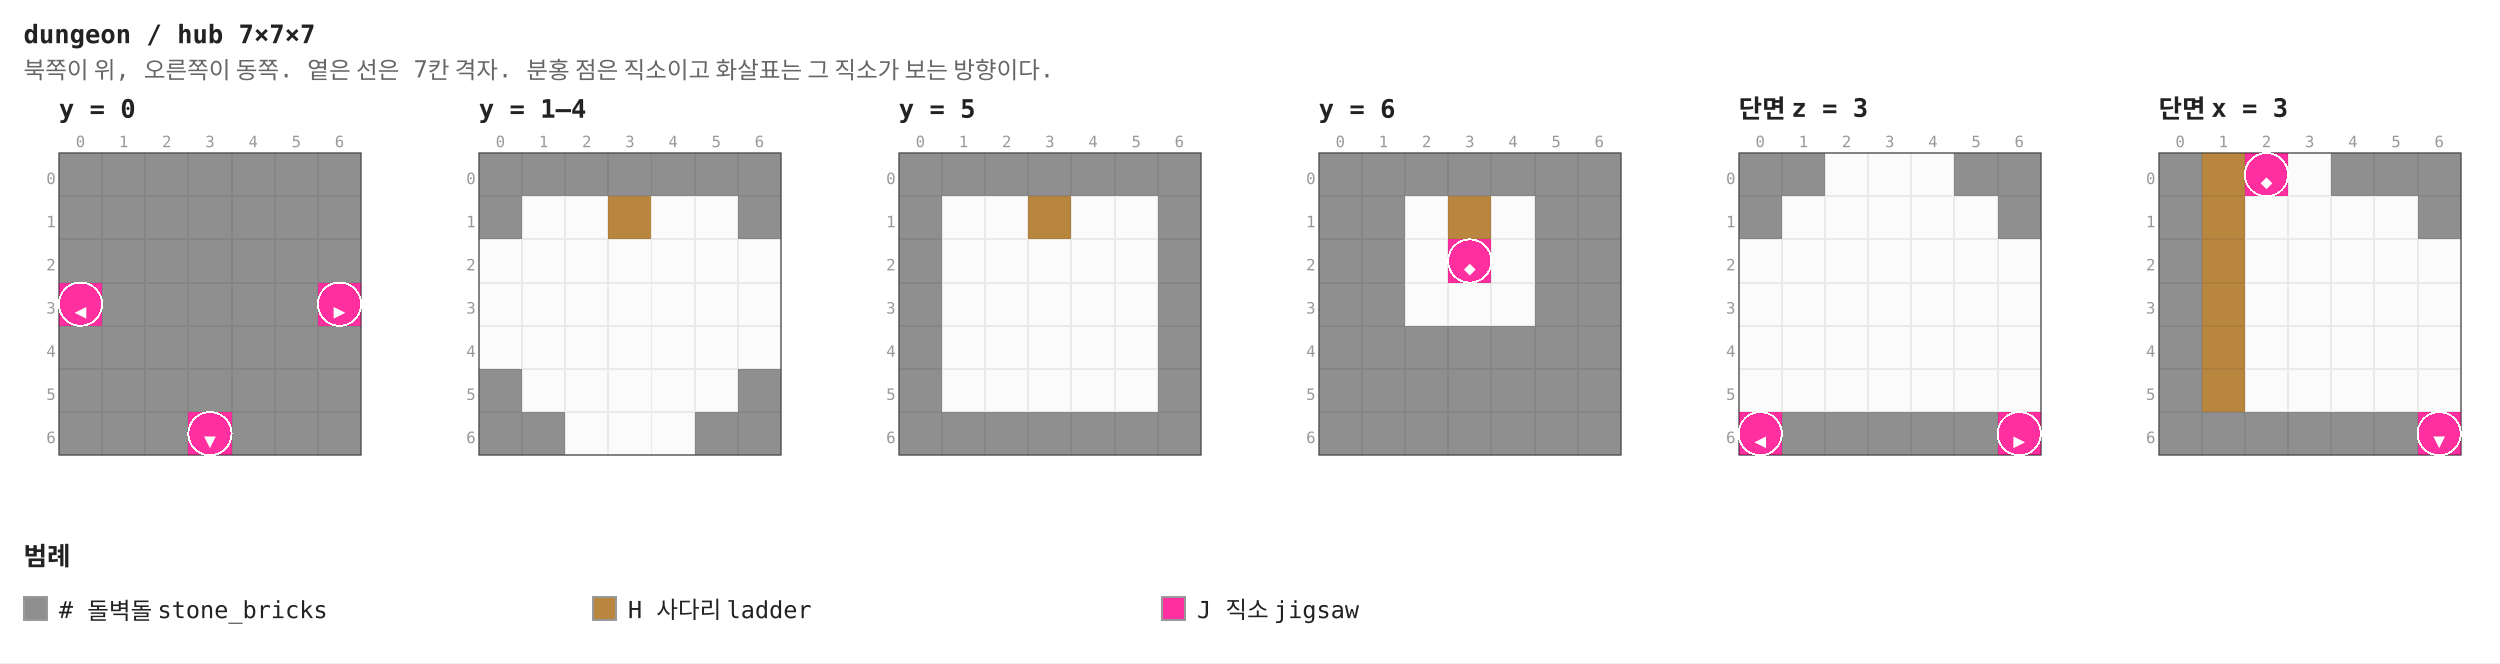
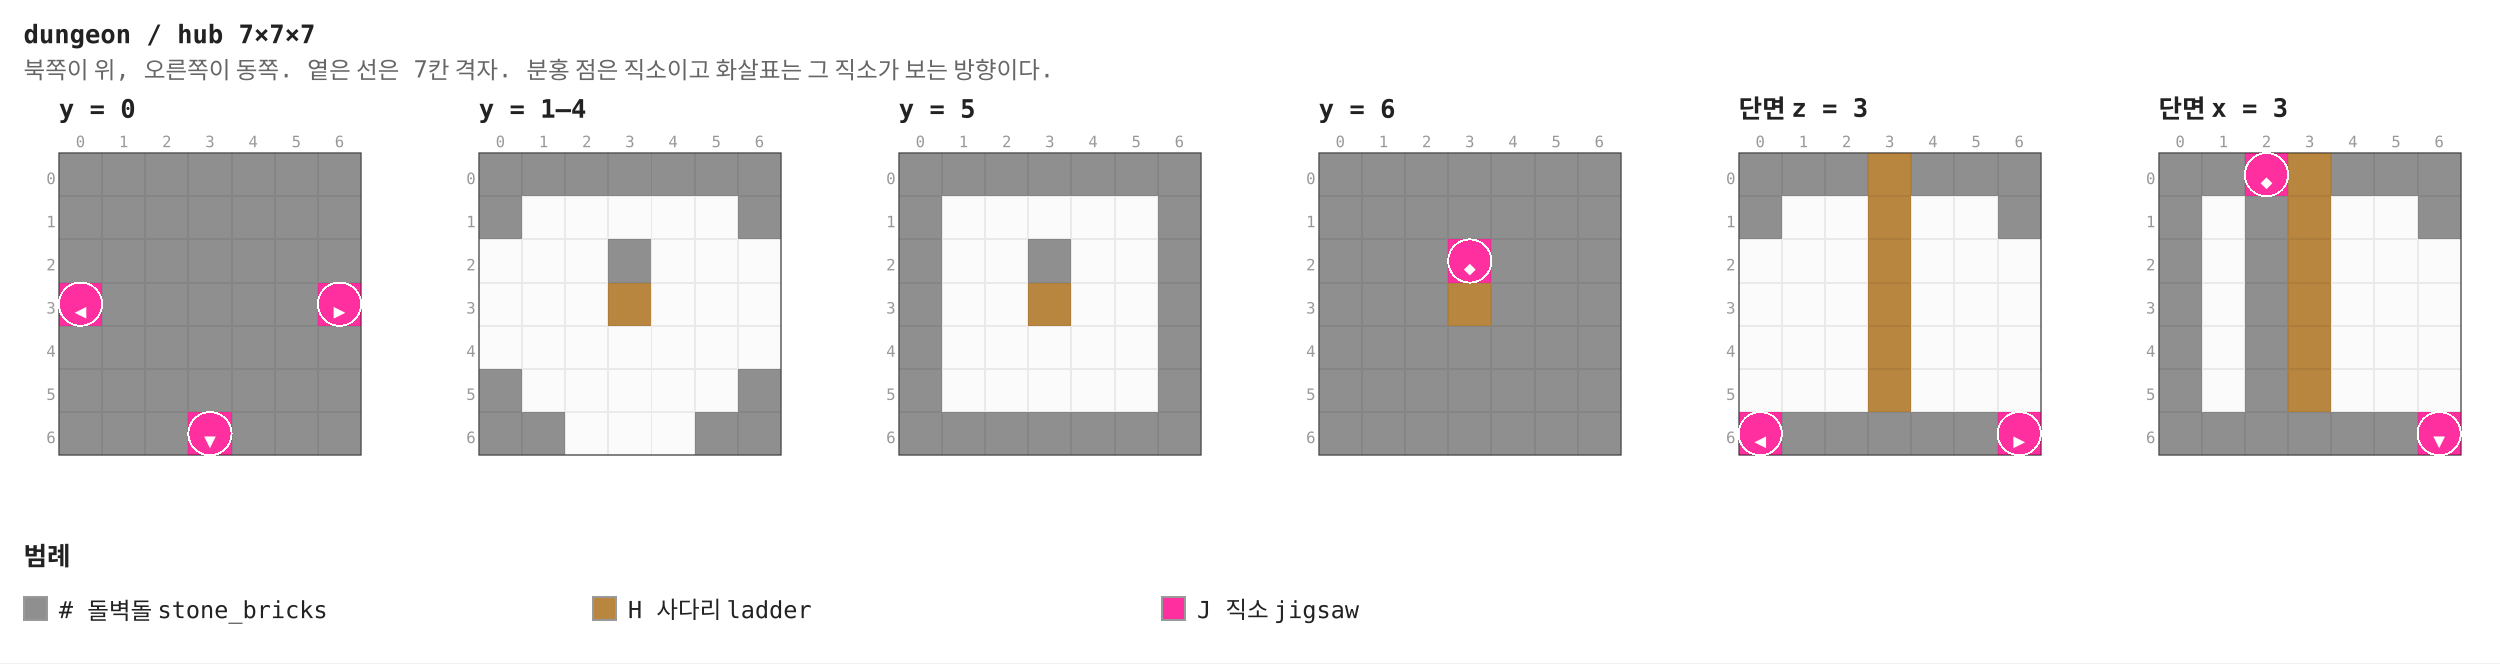
<svg xmlns="http://www.w3.org/2000/svg" width="1274" height="338" viewBox="0 0 1274 338" shape-rendering="crispEdges" font-family="Consolas,'Malgun Gothic','Noto Sans KR',monospace">
  <style>text{fill:#222;shape-rendering:auto}.cap{font-size:13px;font-weight:bold}.leg{font-size:12px}.sub{font-size:12px;fill:#666}.tick{font-size:8px;fill:#999;text-anchor:middle}.arrow{font-size:10px;fill:#fff;text-anchor:middle}.fine{stroke:#000;stroke-opacity:.07;stroke-width:1;fill:none}.grid{stroke:#000;stroke-opacity:.30;stroke-width:1}</style>
  <rect width="100%" height="100%" fill="#fff" />
  <text x="12" y="22" class="cap" font-size="16">dungeon / hub   7×7×7</text>
  <text x="12" y="40" class="sub">북쪽이 위, 오른쪽이 동쪽. 옅은 선은 7칸 격자. 분홍 점은 직소이고 화살표는 그 직소가 보는 방향이다.</text>
  <text x="30" y="60" class="cap">y = 0</text>
  <rect x="30" y="78" width="154" height="154" fill="#fbfbfb" stroke="#bbb" />
  <path transform="translate(30,78) scale(22)" fill="#8f8f8f" d="M0 0h7v1h-7zM0 1h7v1h-7zM0 2h7v1h-7zM1 3h5v1h-5zM0 4h7v1h-7zM0 5h7v1h-7zM0 6h3v1h-3zM4 6h3v1h-3z" />
  <path transform="translate(30,78) scale(22)" fill="#ff2fa0" d="M0 3h1v1h-1zM6 3h1v1h-1zM3 6h1v1h-1z" />
  <path class="fine" d="M52 78v154M74 78v154M96 78v154M118 78v154M140 78v154M162 78v154M30 100h154M30 122h154M30 144h154M30 166h154M30 188h154M30 210h154" />
  <line x1="30" y1="78" x2="30" y2="232" class="grid" />
  <line x1="184" y1="78" x2="184" y2="232" class="grid" />
  <line x1="30" y1="78" x2="184" y2="78" class="grid" />
  <line x1="30" y1="232" x2="184" y2="232" class="grid" />
  <text x="41.0" y="75" class="tick">0</text>
  <text x="63.0" y="75" class="tick">1</text>
  <text x="85.0" y="75" class="tick">2</text>
  <text x="107.0" y="75" class="tick">3</text>
  <text x="129.0" y="75" class="tick">4</text>
  <text x="151.0" y="75" class="tick">5</text>
  <text x="173.0" y="75" class="tick">6</text>
  <text x="26" y="93.8" class="tick" text-anchor="end">0</text>
  <text x="26" y="115.8" class="tick" text-anchor="end">1</text>
  <text x="26" y="137.8" class="tick" text-anchor="end">2</text>
  <text x="26" y="159.8" class="tick" text-anchor="end">3</text>
  <text x="26" y="181.8" class="tick" text-anchor="end">4</text>
  <text x="26" y="203.8" class="tick" text-anchor="end">5</text>
  <text x="26" y="225.8" class="tick" text-anchor="end">6</text>
  <circle cx="41.0" cy="155.0" r="11.0" fill="#ff2fa0" stroke="#fff" />
  <text x="41.0" y="162.0" class="arrow" font-size="19.8">◀</text>
  <circle cx="107.0" cy="221.0" r="11.0" fill="#ff2fa0" stroke="#fff" />
  <text x="107.0" y="228.0" class="arrow" font-size="19.8">▼</text>
  <circle cx="173.0" cy="155.0" r="11.0" fill="#ff2fa0" stroke="#fff" />
  <text x="173.0" y="162.0" class="arrow" font-size="19.8">▶</text>
  <text x="244" y="60" class="cap">y = 1–4</text>
  <rect x="244" y="78" width="154" height="154" fill="#fbfbfb" stroke="#bbb" />
-   <path transform="translate(244,78) scale(22)" fill="#8f8f8f" d="M0 0h7v1h-7zM0 1h1v1h-1zM6 1h1v1h-1zM0 5h1v1h-1zM6 5h1v1h-1zM0 6h2v1h-2zM5 6h2v1h-2z" />
-   <path transform="translate(244,78) scale(22)" fill="#b8863f" d="M3 1h1v1h-1z" />
+   <path transform="translate(244,78) scale(22)" fill="#8f8f8f" d="M0 0h7v1h-7zM0 1h1v1h-1zM6 1h1v1h-1zM3 2h1v1h-1zM0 5h1v1h-1zM6 5h1v1h-1zM0 6h2v1h-2zM5 6h2v1h-2z" />
+   <path transform="translate(244,78) scale(22)" fill="#b8863f" d="M3 3h1v1h-1z" />
  <path class="fine" d="M266 78v154M288 78v154M310 78v154M332 78v154M354 78v154M376 78v154M244 100h154M244 122h154M244 144h154M244 166h154M244 188h154M244 210h154" />
  <line x1="244" y1="78" x2="244" y2="232" class="grid" />
  <line x1="398" y1="78" x2="398" y2="232" class="grid" />
  <line x1="244" y1="78" x2="398" y2="78" class="grid" />
  <line x1="244" y1="232" x2="398" y2="232" class="grid" />
  <text x="255.0" y="75" class="tick">0</text>
  <text x="277.0" y="75" class="tick">1</text>
  <text x="299.0" y="75" class="tick">2</text>
  <text x="321.0" y="75" class="tick">3</text>
  <text x="343.0" y="75" class="tick">4</text>
  <text x="365.0" y="75" class="tick">5</text>
  <text x="387.0" y="75" class="tick">6</text>
  <text x="240" y="93.8" class="tick" text-anchor="end">0</text>
  <text x="240" y="115.8" class="tick" text-anchor="end">1</text>
  <text x="240" y="137.8" class="tick" text-anchor="end">2</text>
  <text x="240" y="159.8" class="tick" text-anchor="end">3</text>
  <text x="240" y="181.8" class="tick" text-anchor="end">4</text>
  <text x="240" y="203.8" class="tick" text-anchor="end">5</text>
  <text x="240" y="225.8" class="tick" text-anchor="end">6</text>
  <text x="458" y="60" class="cap">y = 5</text>
  <rect x="458" y="78" width="154" height="154" fill="#fbfbfb" stroke="#bbb" />
-   <path transform="translate(458,78) scale(22)" fill="#8f8f8f" d="M0 0h7v1h-7zM0 1h1v1h-1zM6 1h1v1h-1zM0 2h1v1h-1zM6 2h1v1h-1zM0 3h1v1h-1zM6 3h1v1h-1zM0 4h1v1h-1zM6 4h1v1h-1zM0 5h1v1h-1zM6 5h1v1h-1zM0 6h7v1h-7z" />
-   <path transform="translate(458,78) scale(22)" fill="#b8863f" d="M3 1h1v1h-1z" />
+   <path transform="translate(458,78) scale(22)" fill="#8f8f8f" d="M0 0h7v1h-7zM0 1h1v1h-1zM6 1h1v1h-1zM0 2h1v1h-1zM3 2h1v1h-1zM6 2h1v1h-1zM0 3h1v1h-1zM6 3h1v1h-1zM0 4h1v1h-1zM6 4h1v1h-1zM0 5h1v1h-1zM6 5h1v1h-1zM0 6h7v1h-7z" />
+   <path transform="translate(458,78) scale(22)" fill="#b8863f" d="M3 3h1v1h-1z" />
  <path class="fine" d="M480 78v154M502 78v154M524 78v154M546 78v154M568 78v154M590 78v154M458 100h154M458 122h154M458 144h154M458 166h154M458 188h154M458 210h154" />
  <line x1="458" y1="78" x2="458" y2="232" class="grid" />
  <line x1="612" y1="78" x2="612" y2="232" class="grid" />
  <line x1="458" y1="78" x2="612" y2="78" class="grid" />
  <line x1="458" y1="232" x2="612" y2="232" class="grid" />
  <text x="469.0" y="75" class="tick">0</text>
  <text x="491.0" y="75" class="tick">1</text>
  <text x="513.0" y="75" class="tick">2</text>
  <text x="535.0" y="75" class="tick">3</text>
  <text x="557.0" y="75" class="tick">4</text>
  <text x="579.0" y="75" class="tick">5</text>
  <text x="601.0" y="75" class="tick">6</text>
  <text x="454" y="93.8" class="tick" text-anchor="end">0</text>
  <text x="454" y="115.8" class="tick" text-anchor="end">1</text>
  <text x="454" y="137.8" class="tick" text-anchor="end">2</text>
  <text x="454" y="159.8" class="tick" text-anchor="end">3</text>
  <text x="454" y="181.8" class="tick" text-anchor="end">4</text>
  <text x="454" y="203.8" class="tick" text-anchor="end">5</text>
  <text x="454" y="225.8" class="tick" text-anchor="end">6</text>
  <text x="672" y="60" class="cap">y = 6</text>
  <rect x="672" y="78" width="154" height="154" fill="#fbfbfb" stroke="#bbb" />
-   <path transform="translate(672,78) scale(22)" fill="#8f8f8f" d="M0 0h7v1h-7zM0 1h2v1h-2zM5 1h2v1h-2zM0 2h2v1h-2zM5 2h2v1h-2zM0 3h2v1h-2zM5 3h2v1h-2zM0 4h7v1h-7zM0 5h7v1h-7zM0 6h7v1h-7z" />
-   <path transform="translate(672,78) scale(22)" fill="#b8863f" d="M3 1h1v1h-1z" />
+   <path transform="translate(672,78) scale(22)" fill="#8f8f8f" d="M0 0h7v1h-7zM0 1h7v1h-7zM0 2h3v1h-3zM4 2h3v1h-3zM0 3h3v1h-3zM4 3h3v1h-3zM0 4h7v1h-7zM0 5h7v1h-7zM0 6h7v1h-7z" />
  <path transform="translate(672,78) scale(22)" fill="#ff2fa0" d="M3 2h1v1h-1z" />
+   <path transform="translate(672,78) scale(22)" fill="#b8863f" d="M3 3h1v1h-1z" />
  <path class="fine" d="M694 78v154M716 78v154M738 78v154M760 78v154M782 78v154M804 78v154M672 100h154M672 122h154M672 144h154M672 166h154M672 188h154M672 210h154" />
  <line x1="672" y1="78" x2="672" y2="232" class="grid" />
  <line x1="826" y1="78" x2="826" y2="232" class="grid" />
  <line x1="672" y1="78" x2="826" y2="78" class="grid" />
  <line x1="672" y1="232" x2="826" y2="232" class="grid" />
  <text x="683.0" y="75" class="tick">0</text>
  <text x="705.0" y="75" class="tick">1</text>
  <text x="727.0" y="75" class="tick">2</text>
  <text x="749.0" y="75" class="tick">3</text>
  <text x="771.0" y="75" class="tick">4</text>
  <text x="793.0" y="75" class="tick">5</text>
  <text x="815.0" y="75" class="tick">6</text>
  <text x="668" y="93.8" class="tick" text-anchor="end">0</text>
  <text x="668" y="115.8" class="tick" text-anchor="end">1</text>
  <text x="668" y="137.8" class="tick" text-anchor="end">2</text>
  <text x="668" y="159.8" class="tick" text-anchor="end">3</text>
  <text x="668" y="181.8" class="tick" text-anchor="end">4</text>
  <text x="668" y="203.8" class="tick" text-anchor="end">5</text>
  <text x="668" y="225.8" class="tick" text-anchor="end">6</text>
  <circle cx="749.0" cy="133.0" r="11.0" fill="#ff2fa0" stroke="#fff" />
  <text x="749.0" y="140.0" class="arrow" font-size="19.8">◆</text>
  <text x="886" y="60" class="cap">단면 z = 3</text>
  <rect x="886" y="78" width="154" height="154" fill="#fbfbfb" stroke="#bbb" />
-   <path transform="translate(886,78) scale(22)" fill="#8f8f8f" d="M0 0h2v1h-2zM5 0h2v1h-2zM0 1h1v1h-1zM6 1h1v1h-1zM1 6h5v1h-5z" />
+   <path transform="translate(886,78) scale(22)" fill="#8f8f8f" d="M0 0h3v1h-3zM4 0h3v1h-3zM0 1h1v1h-1zM6 1h1v1h-1zM1 6h5v1h-5z" />
+   <path transform="translate(886,78) scale(22)" fill="#b8863f" d="M3 0h1v1h-1zM3 1h1v1h-1zM3 2h1v1h-1zM3 3h1v1h-1zM3 4h1v1h-1zM3 5h1v1h-1z" />
  <path transform="translate(886,78) scale(22)" fill="#ff2fa0" d="M0 6h1v1h-1zM6 6h1v1h-1z" />
  <path class="fine" d="M908 78v154M930 78v154M952 78v154M974 78v154M996 78v154M1018 78v154M886 100h154M886 122h154M886 144h154M886 166h154M886 188h154M886 210h154" />
  <line x1="886" y1="78" x2="886" y2="232" class="grid" />
  <line x1="1040" y1="78" x2="1040" y2="232" class="grid" />
  <line x1="886" y1="78" x2="1040" y2="78" class="grid" />
  <line x1="886" y1="232" x2="1040" y2="232" class="grid" />
  <text x="897.0" y="75" class="tick">0</text>
  <text x="919.0" y="75" class="tick">1</text>
  <text x="941.0" y="75" class="tick">2</text>
  <text x="963.0" y="75" class="tick">3</text>
  <text x="985.0" y="75" class="tick">4</text>
  <text x="1007.0" y="75" class="tick">5</text>
  <text x="1029.0" y="75" class="tick">6</text>
  <text x="882" y="93.8" class="tick" text-anchor="end">0</text>
  <text x="882" y="115.8" class="tick" text-anchor="end">1</text>
  <text x="882" y="137.8" class="tick" text-anchor="end">2</text>
  <text x="882" y="159.8" class="tick" text-anchor="end">3</text>
  <text x="882" y="181.8" class="tick" text-anchor="end">4</text>
  <text x="882" y="203.8" class="tick" text-anchor="end">5</text>
  <text x="882" y="225.8" class="tick" text-anchor="end">6</text>
  <circle cx="897.0" cy="221.0" r="11.0" fill="#ff2fa0" stroke="#fff" />
  <text x="897.0" y="228.0" class="arrow" font-size="19.8">◀</text>
  <circle cx="1029.0" cy="221.0" r="11.0" fill="#ff2fa0" stroke="#fff" />
  <text x="1029.0" y="228.0" class="arrow" font-size="19.8">▶</text>
  <text x="1100" y="60" class="cap">단면 x = 3</text>
  <rect x="1100" y="78" width="154" height="154" fill="#fbfbfb" stroke="#bbb" />
-   <path transform="translate(1100,78) scale(22)" fill="#8f8f8f" d="M0 0h1v1h-1zM4 0h3v1h-3zM0 1h1v1h-1zM6 1h1v1h-1zM0 2h1v1h-1zM0 3h1v1h-1zM0 4h1v1h-1zM0 5h1v1h-1zM0 6h6v1h-6z" />
-   <path transform="translate(1100,78) scale(22)" fill="#b8863f" d="M1 0h1v1h-1zM1 1h1v1h-1zM1 2h1v1h-1zM1 3h1v1h-1zM1 4h1v1h-1zM1 5h1v1h-1z" />
+   <path transform="translate(1100,78) scale(22)" fill="#8f8f8f" d="M0 0h2v1h-2zM4 0h3v1h-3zM0 1h1v1h-1zM2 1h1v1h-1zM6 1h1v1h-1zM0 2h1v1h-1zM2 2h1v1h-1zM0 3h1v1h-1zM2 3h1v1h-1zM0 4h1v1h-1zM2 4h1v1h-1zM0 5h1v1h-1zM2 5h1v1h-1zM0 6h6v1h-6z" />
  <path transform="translate(1100,78) scale(22)" fill="#ff2fa0" d="M2 0h1v1h-1zM6 6h1v1h-1z" />
+   <path transform="translate(1100,78) scale(22)" fill="#b8863f" d="M3 0h1v1h-1zM3 1h1v1h-1zM3 2h1v1h-1zM3 3h1v1h-1zM3 4h1v1h-1zM3 5h1v1h-1z" />
  <path class="fine" d="M1122 78v154M1144 78v154M1166 78v154M1188 78v154M1210 78v154M1232 78v154M1100 100h154M1100 122h154M1100 144h154M1100 166h154M1100 188h154M1100 210h154" />
  <line x1="1100" y1="78" x2="1100" y2="232" class="grid" />
  <line x1="1254" y1="78" x2="1254" y2="232" class="grid" />
  <line x1="1100" y1="78" x2="1254" y2="78" class="grid" />
  <line x1="1100" y1="232" x2="1254" y2="232" class="grid" />
  <text x="1111.0" y="75" class="tick">0</text>
  <text x="1133.0" y="75" class="tick">1</text>
  <text x="1155.0" y="75" class="tick">2</text>
  <text x="1177.0" y="75" class="tick">3</text>
  <text x="1199.0" y="75" class="tick">4</text>
  <text x="1221.0" y="75" class="tick">5</text>
  <text x="1243.0" y="75" class="tick">6</text>
  <text x="1096" y="93.8" class="tick" text-anchor="end">0</text>
  <text x="1096" y="115.8" class="tick" text-anchor="end">1</text>
  <text x="1096" y="137.8" class="tick" text-anchor="end">2</text>
  <text x="1096" y="159.8" class="tick" text-anchor="end">3</text>
  <text x="1096" y="181.8" class="tick" text-anchor="end">4</text>
  <text x="1096" y="203.8" class="tick" text-anchor="end">5</text>
  <text x="1096" y="225.8" class="tick" text-anchor="end">6</text>
  <circle cx="1243.0" cy="221.0" r="11.0" fill="#ff2fa0" stroke="#fff" />
  <text x="1243.0" y="228.0" class="arrow" font-size="19.8">▼</text>
  <circle cx="1155.0" cy="89.0" r="11.0" fill="#ff2fa0" stroke="#fff" />
  <text x="1155.0" y="96.0" class="arrow" font-size="19.8">◆</text>
  <text x="12" y="288" class="cap">범례</text>
  <rect x="12" y="304" width="12" height="12" fill="#8f8f8f" stroke="#999" />
  <text x="30" y="315" class="leg">#  돌벽돌  stone_bricks</text>
  <rect x="302" y="304" width="12" height="12" fill="#b8863f" stroke="#999" />
  <text x="320" y="315" class="leg">H  사다리  ladder</text>
  <rect x="592" y="304" width="12" height="12" fill="#ff2fa0" stroke="#999" />
  <text x="610" y="315" class="leg">J  직소  jigsaw</text>
</svg>
